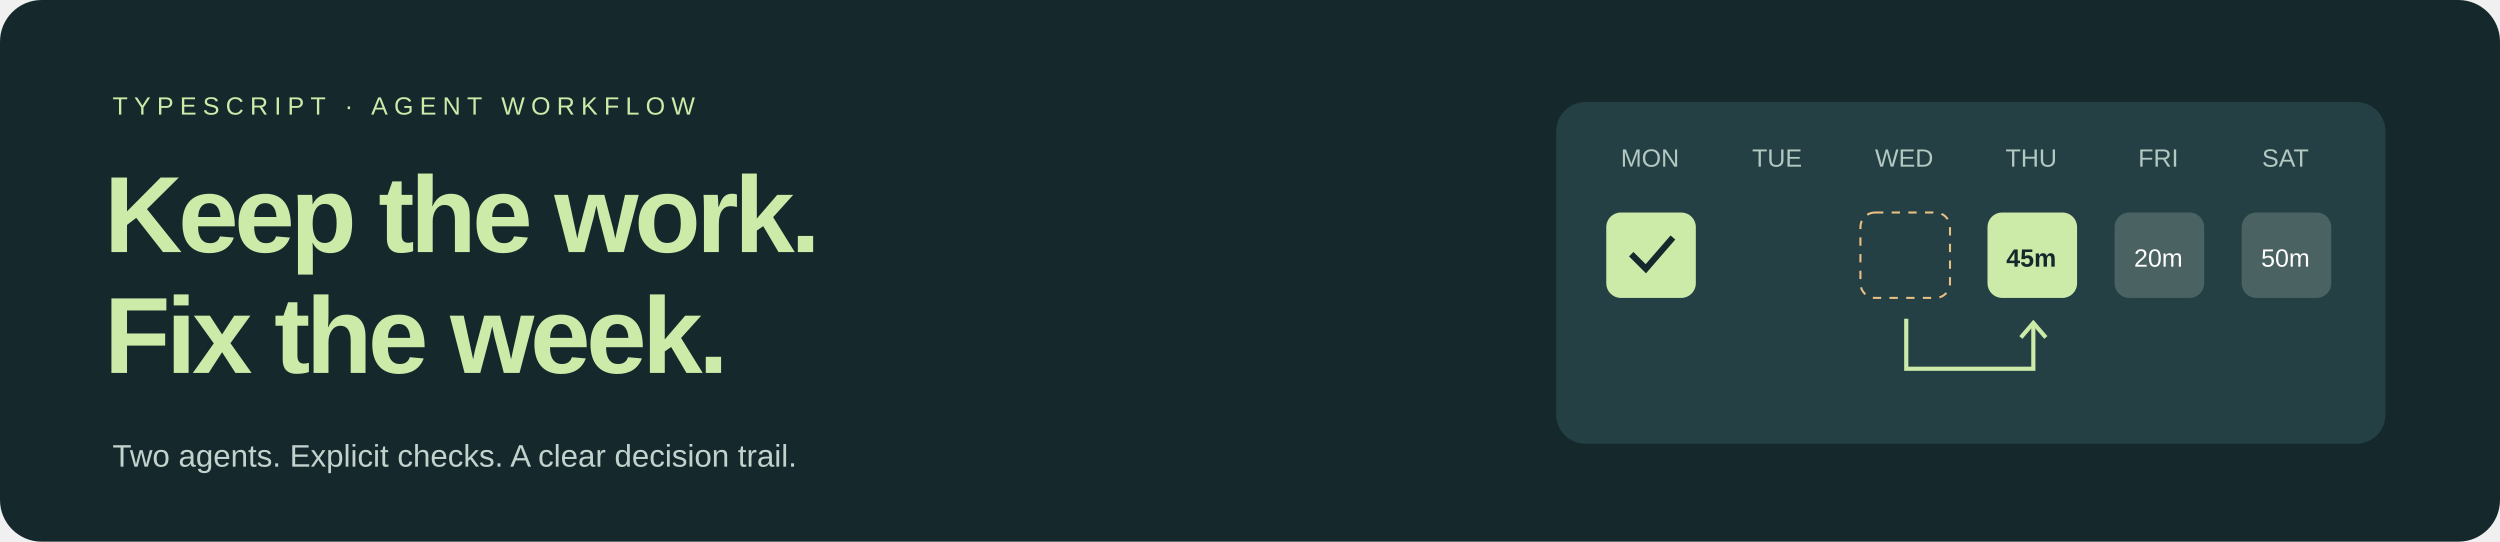
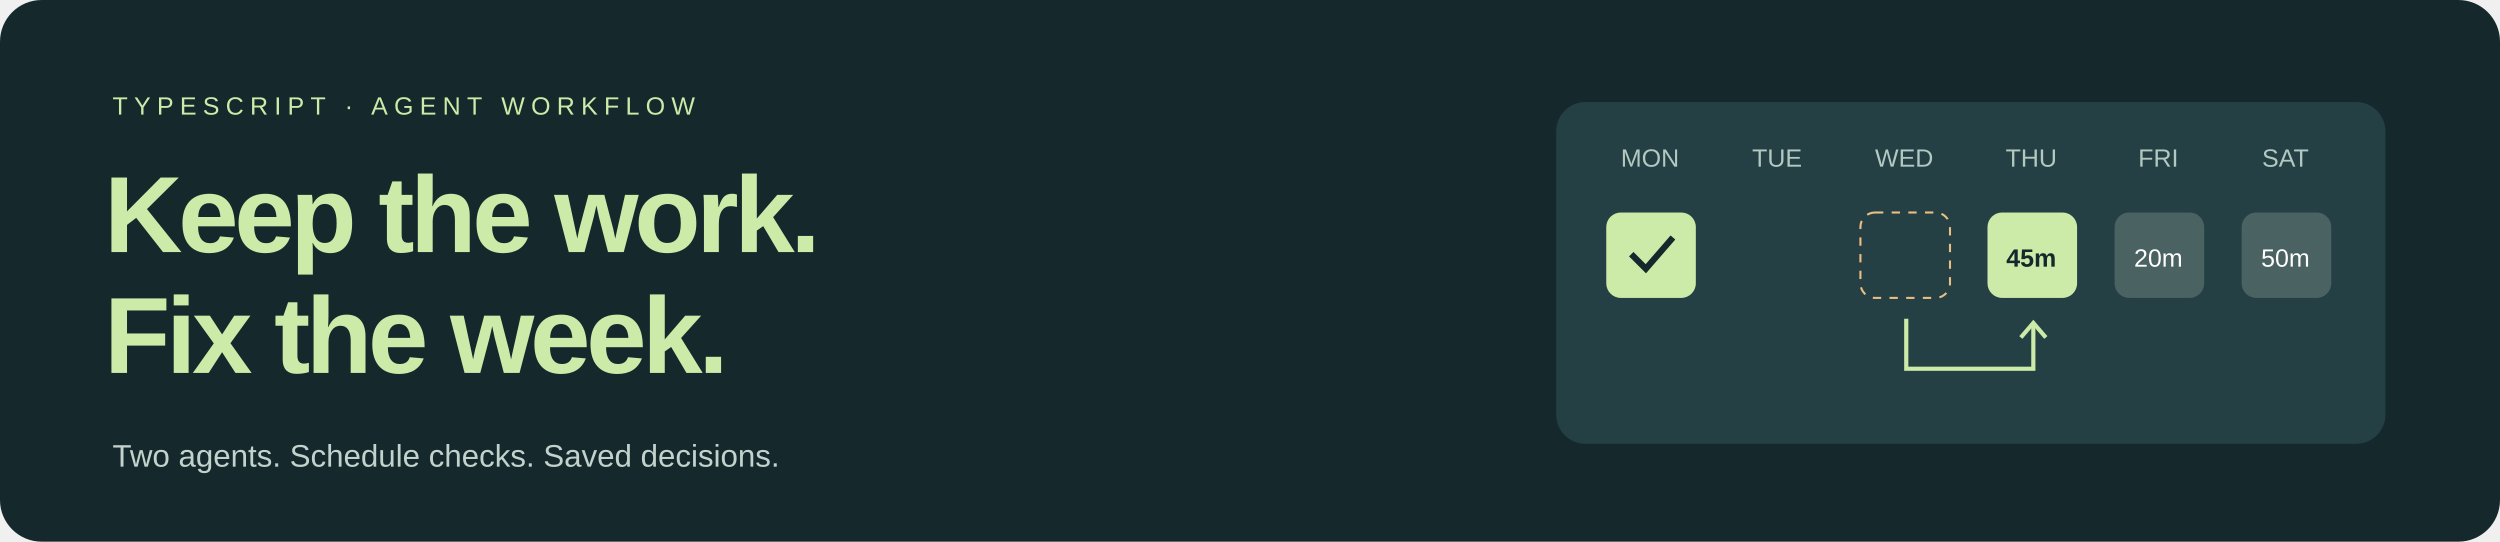
<svg xmlns="http://www.w3.org/2000/svg" width="1200" height="260" viewBox="0 0 1200 260" role="img" aria-labelledby="title desc">
  <rect width="1200" height="260" rx="20" fill="#15292c" />
  <g fill="#cceaa8" font-family="Arial,sans-serif">
    <text x="54" y="55" font-size="12" letter-spacing="3">TYPESCRIPT · AGENT WORKFLOW</text>
    <text x="50" y="121" font-size="52" font-weight="700" letter-spacing="-2">Keep the work.</text>
    <text x="50" y="179" font-size="52" font-weight="700" letter-spacing="-2">Fix the week.</text>
-     <text x="54" y="224" fill="#c3d2cd" font-size="15">Two agents. Explicit checks. A clear decision trail.</text>
+     <text x="54" y="224" fill="#c3d2cd" font-size="15">Two agents. Schedule checks. Saved decisions.</text>
  </g>
  <g font-family="Arial,sans-serif" font-size="12" text-anchor="middle">
    <rect x="747" y="49" width="398" height="164" rx="14" fill="#244044" />
    <g fill="#b3c8c1">
      <text x="792" y="80">MON</text>
      <text x="853" y="80">TUE</text>
      <text x="914" y="80">WED</text>
      <text x="975" y="80">THU</text>
      <text x="1036" y="80">FRI</text>
      <text x="1097" y="80">SAT</text>
    </g>
    <rect x="771" y="102" width="43" height="41" rx="7" fill="#cceaa8" />
    <path d="m783 122 7 7 13-15" fill="none" stroke="#15292c" stroke-width="3" />
    <rect x="893" y="102" width="43" height="41" rx="7" fill="none" stroke="#eabf83" stroke-dasharray="4 4" />
    <path d="M915 153v24h61v-22" fill="none" stroke="#cceaa8" stroke-width="2" />
    <path d="m970 162 6-7 6 7" fill="none" stroke="#cceaa8" stroke-width="2" />
    <rect x="954" y="102" width="43" height="41" rx="7" fill="#cceaa8" />
    <text x="975" y="128" fill="#15292c" font-weight="700">45m</text>
    <rect x="1015" y="102" width="43" height="41" rx="7" fill="#4a6261" />
    <text x="1036" y="128" fill="#fff">20m</text>
    <rect x="1076" y="102" width="43" height="41" rx="7" fill="#4a6261" />
    <text x="1097" y="128" fill="#fff">50m</text>
  </g>
</svg>
